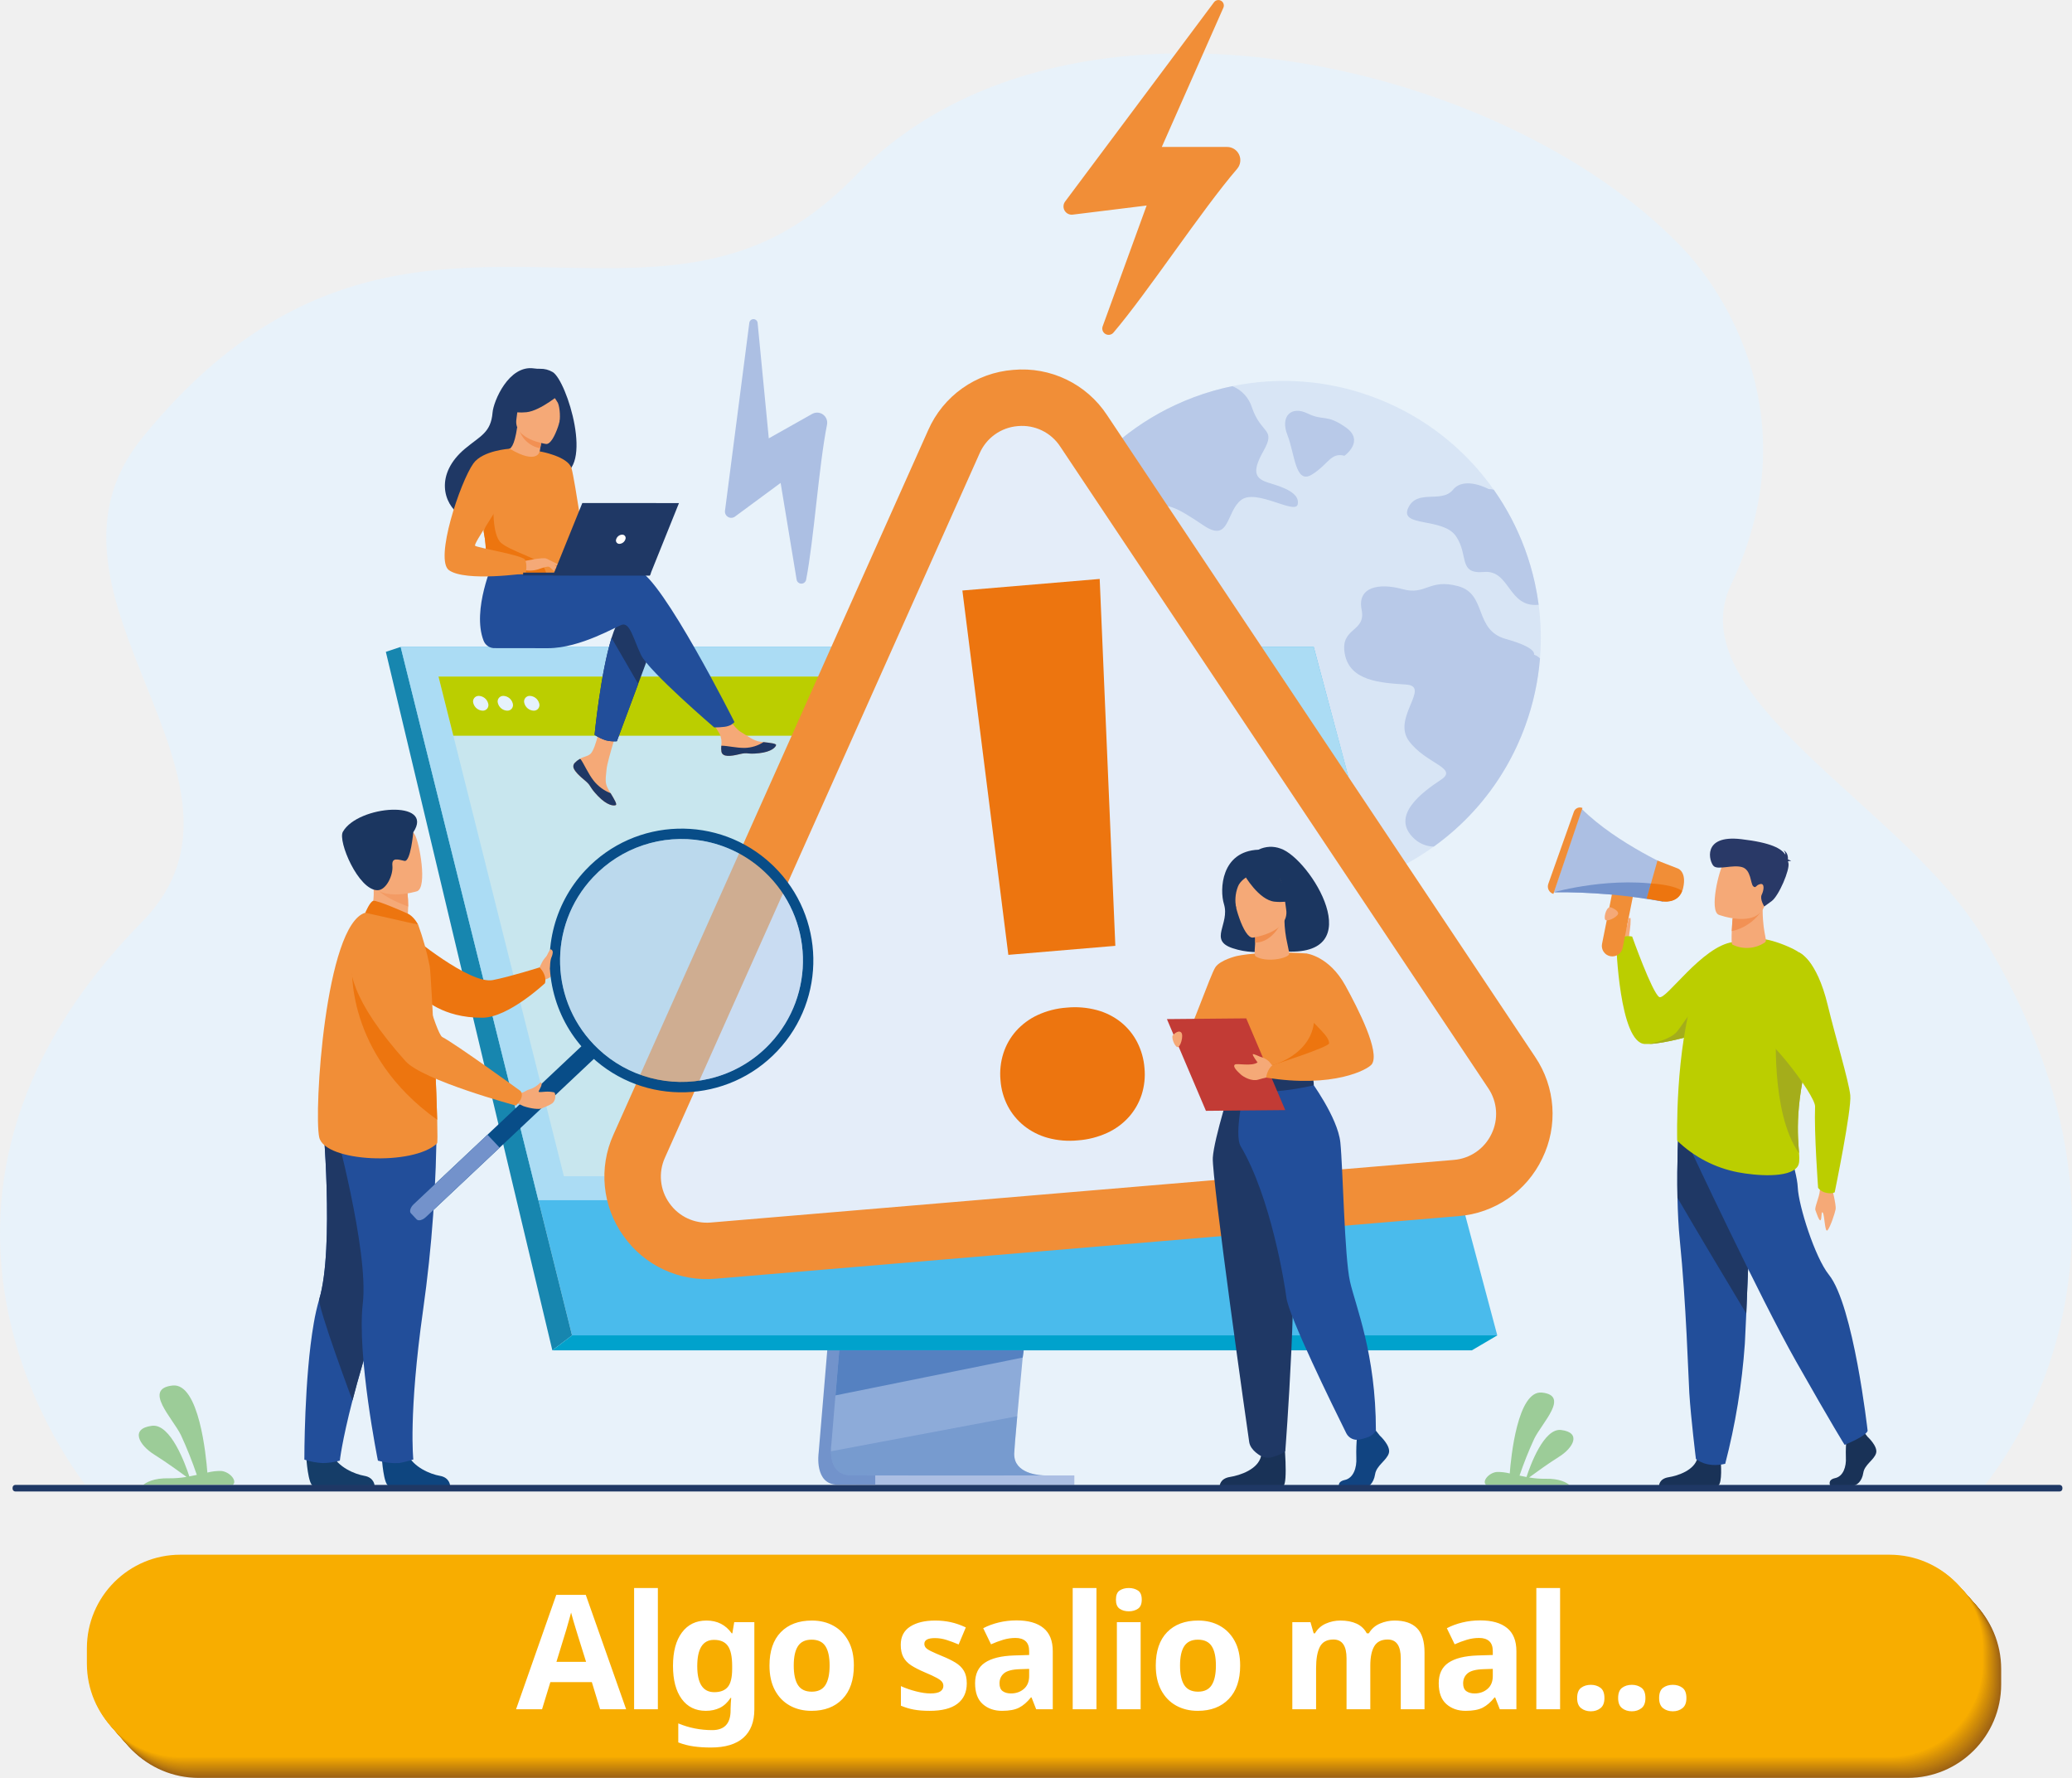
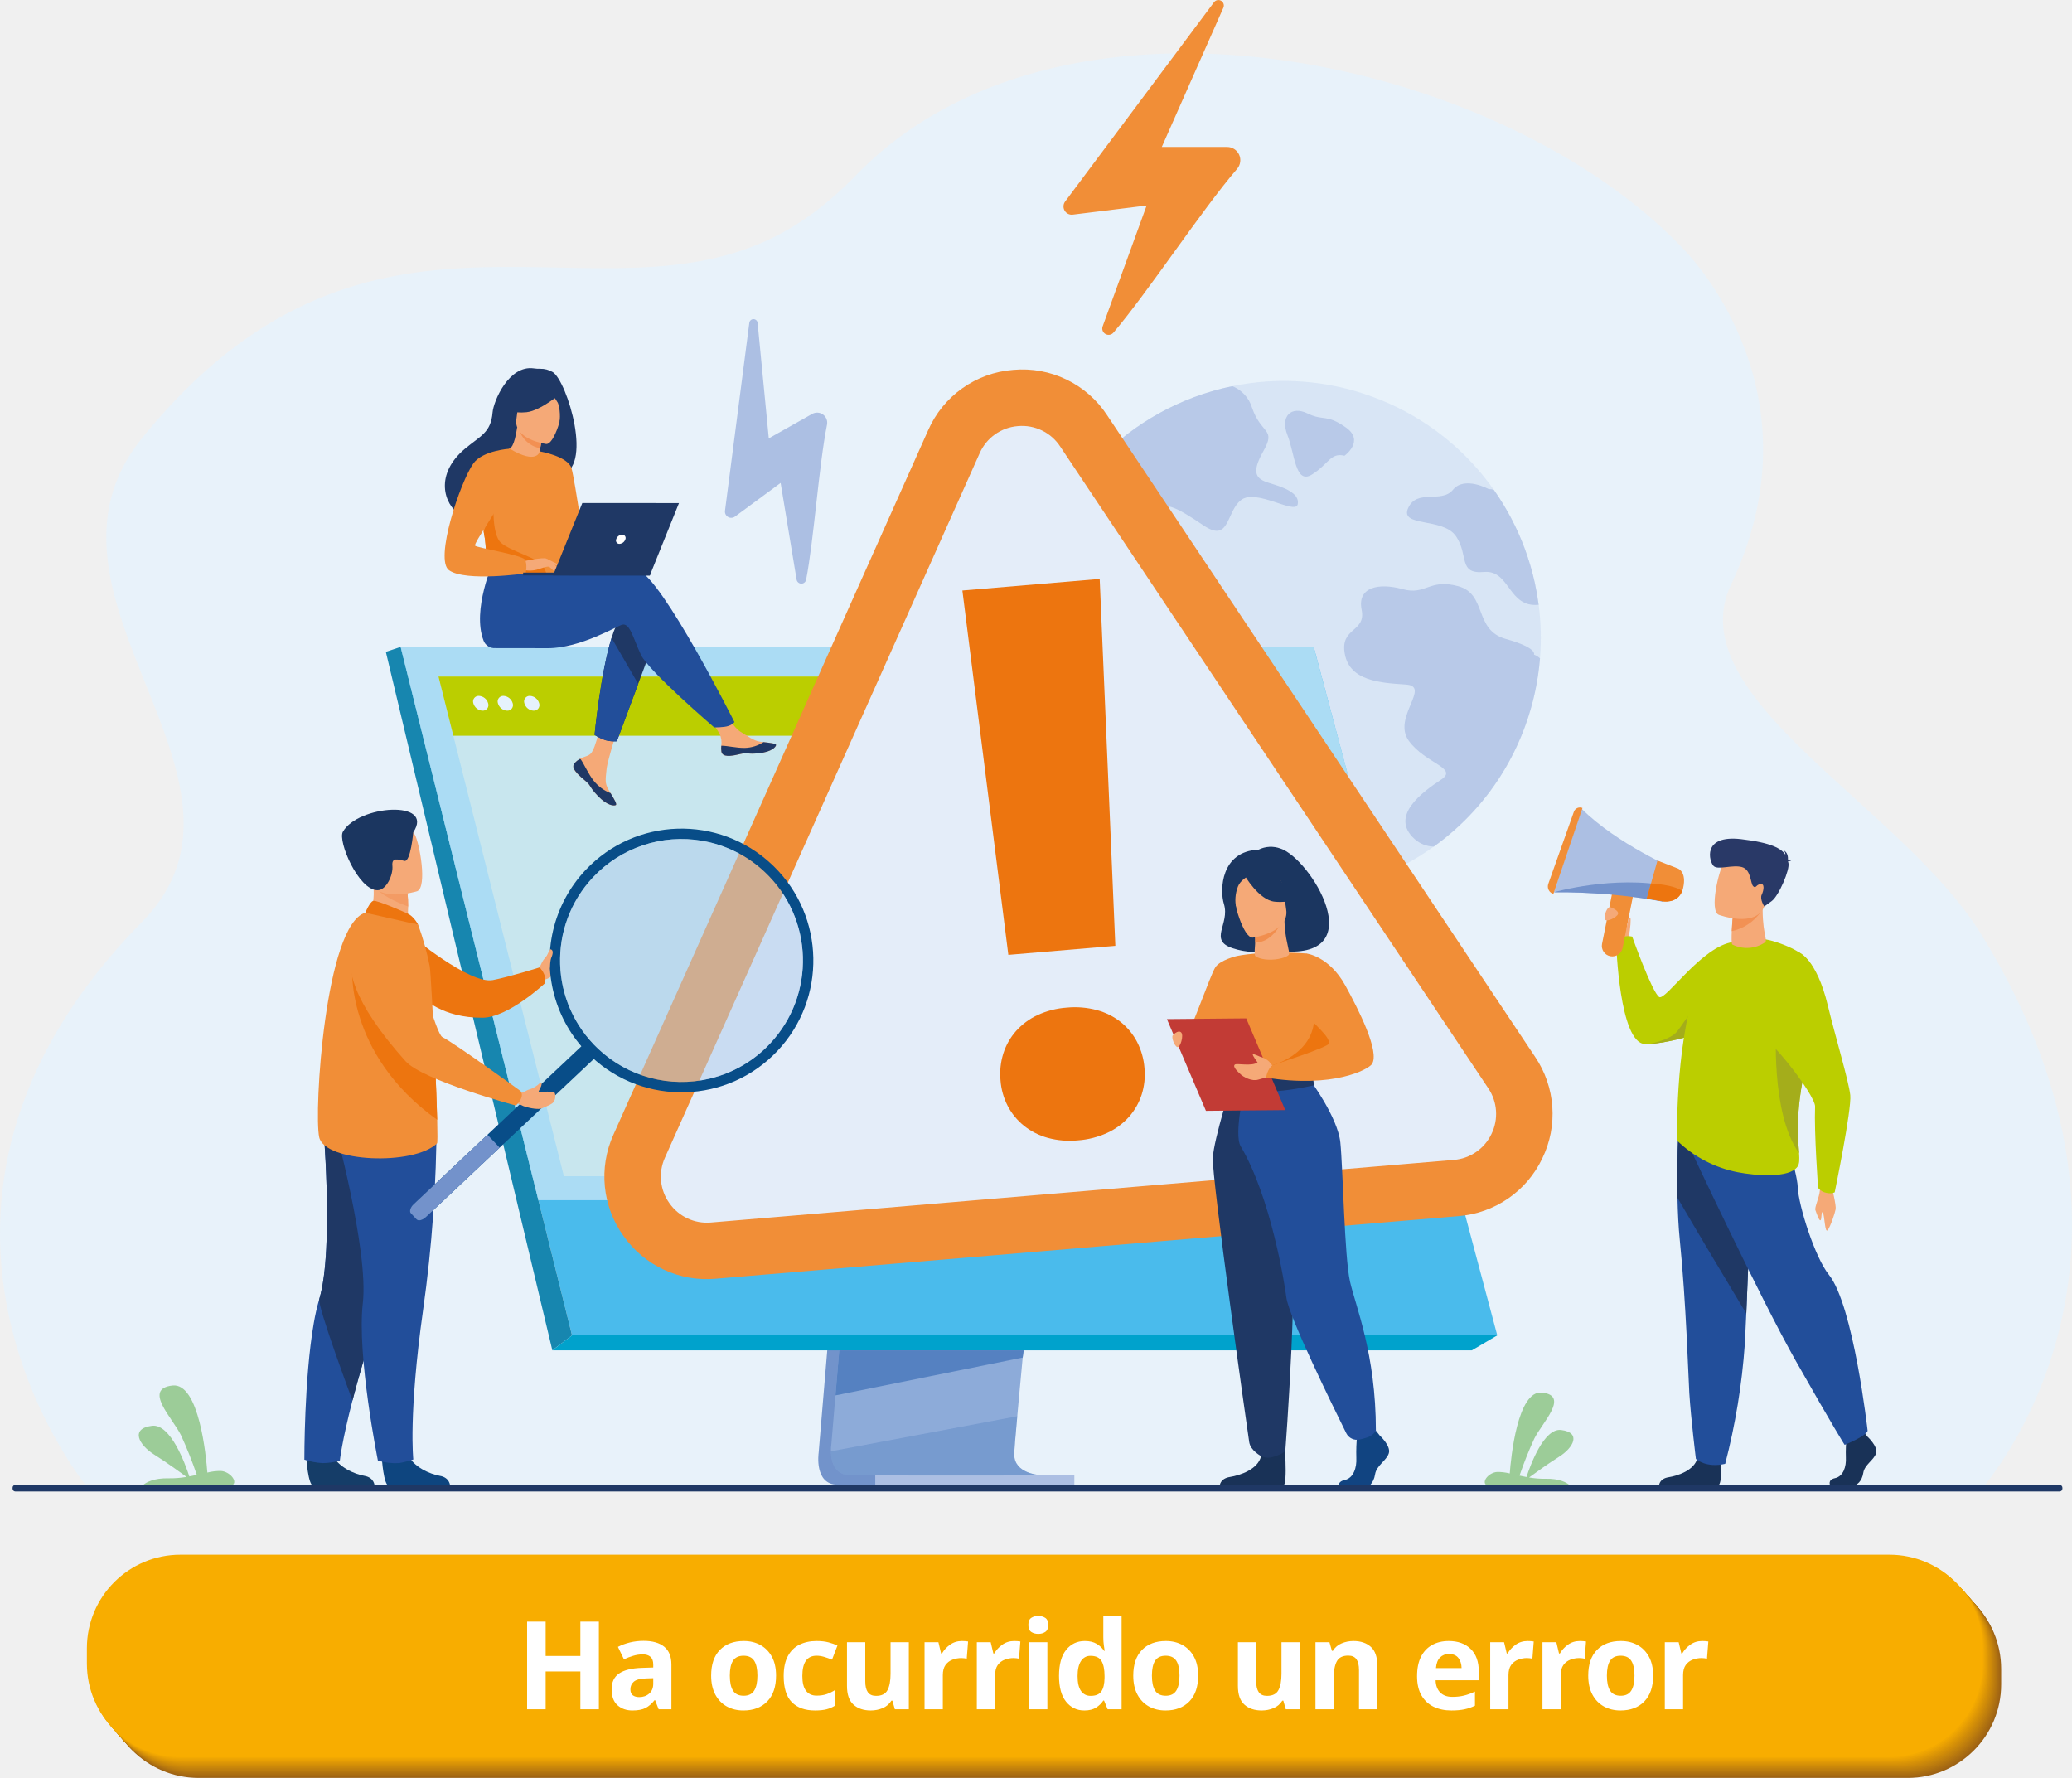
<svg xmlns="http://www.w3.org/2000/svg" width="844.858" height="724.853" viewBox="0 0 844.858 724.853">
  <g id="Grupo_813" data-name="Grupo 813" transform="translate(1400.729 -76.049)">
    <g id="Grupo_794" data-name="Grupo 794" transform="translate(0 -16)">
      <g id="Grupo_793" data-name="Grupo 793" transform="translate(-0.451 -0.263)">
        <rect id="Rectángulo_281" data-name="Rectángulo 281" width="773.098" height="82.534" rx="38.139" transform="translate(-1357.397 734.631)" fill="#9d6214" />
        <rect id="Rectángulo_282" data-name="Rectángulo 282" width="773.098" height="82.534" rx="38.139" transform="translate(-1357.789 734.185)" fill="#a26613" />
        <rect id="Rectángulo_283" data-name="Rectángulo 283" width="773.098" height="82.534" rx="38.139" transform="translate(-1358.182 733.739)" fill="#a76a12" />
        <rect id="Rectángulo_284" data-name="Rectángulo 284" width="773.098" height="82.534" rx="38.139" transform="translate(-1358.574 733.294)" fill="#ab6e11" />
        <rect id="Rectángulo_285" data-name="Rectángulo 285" width="773.098" height="82.534" rx="38.139" transform="translate(-1358.966 732.848)" fill="#b07210" />
        <rect id="Rectángulo_286" data-name="Rectángulo 286" width="773.098" height="82.534" rx="38.139" transform="translate(-1359.358 732.402)" fill="#b5760f" />
        <rect id="Rectángulo_287" data-name="Rectángulo 287" width="773.098" height="82.534" rx="38.139" transform="translate(-1359.75 731.957)" fill="#ba7a0e" />
        <rect id="Rectángulo_288" data-name="Rectángulo 288" width="773.098" height="82.534" rx="38.139" transform="translate(-1360.143 731.511)" fill="#bf7e0d" />
        <rect id="Rectángulo_289" data-name="Rectángulo 289" width="773.098" height="82.534" rx="38.139" transform="translate(-1360.535 731.065)" fill="#c3820c" />
        <rect id="Rectángulo_290" data-name="Rectángulo 290" width="773.098" height="82.534" rx="38.139" transform="translate(-1360.927 730.62)" fill="#c8860b" />
        <rect id="Rectángulo_291" data-name="Rectángulo 291" width="773.098" height="82.534" rx="38.139" transform="translate(-1361.319 730.174)" fill="#cd8909" />
        <rect id="Rectángulo_292" data-name="Rectángulo 292" width="773.098" height="82.534" rx="38.139" transform="translate(-1361.712 729.728)" fill="#d28d08" />
        <rect id="Rectángulo_293" data-name="Rectángulo 293" width="773.098" height="82.534" rx="38.139" transform="translate(-1362.104 729.282)" fill="#d69107" />
        <rect id="Rectángulo_294" data-name="Rectángulo 294" width="773.098" height="82.534" rx="38.139" transform="translate(-1362.496 728.837)" fill="#db9506" />
        <rect id="Rectángulo_295" data-name="Rectángulo 295" width="773.098" height="82.534" rx="38.139" transform="translate(-1362.888 728.391)" fill="#e09905" />
        <rect id="Rectángulo_296" data-name="Rectángulo 296" width="773.098" height="82.534" rx="38.139" transform="translate(-1363.28 727.945)" fill="#e59d04" />
        <rect id="Rectángulo_297" data-name="Rectángulo 297" width="773.098" height="82.534" rx="38.139" transform="translate(-1363.672 727.5)" fill="#eaa103" />
        <rect id="Rectángulo_298" data-name="Rectángulo 298" width="773.098" height="82.534" rx="38.139" transform="translate(-1364.065 727.054)" fill="#eea502" />
        <rect id="Rectángulo_299" data-name="Rectángulo 299" width="773.098" height="82.534" rx="38.139" transform="translate(-1364.457 726.608)" fill="#f3a901" />
        <rect id="Rectángulo_300" data-name="Rectángulo 300" width="773.098" height="82.534" rx="38.139" transform="translate(-1364.849 726.163)" fill="#f8ad00" />
      </g>
-       <text id="Algo_salio_mal..." data-name="Algo salio mal..." transform="translate(-1190.3 788.9)" fill="#fff" font-size="65.028" font-family="JosefinSans-SemiBold, Josefin Sans" font-weight="600" letter-spacing="-0.028em">
-         <tspan x="0" y="0">Algo salio mal...</tspan>
+       <text id="En_el_momento_no_pudimos_procesar_tu_solicitud." data-name="En el momento no pudimos procesar tu solicitud." transform="translate(-1190.3 788.9)" fill="#fff" font-size="50.028" font-family="JosefinSans-SemiBold, Josefin Sans" font-weight="600" letter-spacing="-0.028em">
+         <tspan x="0" y="0">Ha ocurrido un error</tspan>
      </text>
    </g>
    <g id="Grupo_812" data-name="Grupo 812">
      <path id="Trazado_689" data-name="Trazado 689" d="M-592.325,682.782c-53.293,0-773.793-1.555-773.793-1.641-.3-.7-91.465-112.437,23.333-229.262,56.882-57.885-52.235-132.878,0-197.267,89.477-110.3,178.01-48.179,251.765-79.2,13.031-5.476,26.108-14.289,39.2-27.814a145.748,145.748,0,0,1,24.089-20q1.988-1.324,4.017-2.585a160.257,160.257,0,0,1,16.072-8.723q5.571-2.626,11.351-4.859h0a185.645,185.645,0,0,1,18.813-6.125,212.981,212.981,0,0,1,28.057-5.5q6.259-.813,12.618-1.286c82.41-6.195,175.153,28.652,223.013,79.584,9.636,10.257,53.453,63.324,18.913,136.266-21.807,46.053,69.55,90.037,102.014,142.626C-510.325,590.7-591.576,681.039-592.325,682.782Z" fill="#e8f2fa" />
      <g id="Grupo_796" data-name="Grupo 796" opacity="0.8">
        <path id="Trazado_690" data-name="Trazado 690" d="M-778.793,371.918a105.584,105.584,0,0,1-8.038,17.156A104.2,104.2,0,0,1-816.1,421.2a104.635,104.635,0,0,1-96.935,13.386,104.771,104.771,0,0,1-68.75-91.329,102.922,102.922,0,0,1,.133-15.981,104.668,104.668,0,0,1,5.948-26.934,105.119,105.119,0,0,1,9.851-20.138c.043-.073.089-.14.133-.213a104.542,104.542,0,0,1,44.087-38.746A104.7,104.7,0,0,1-906,235.387c2.557-.733,5.152-1.369,7.764-1.9a104.2,104.2,0,0,1,56.781,4.188q3.756,1.366,7.338,2.985a103.331,103.331,0,0,1,9.762,5.022,104.107,104.107,0,0,1,32.7,30.035l.006,0a105.184,105.184,0,0,1,12.707,24.19,104.624,104.624,0,0,1,4.047,13.826q.963,4.4,1.555,8.878a104.018,104.018,0,0,1,.545,21.871A104.941,104.941,0,0,1-778.793,371.918Z" fill="#d4e2f4" />
        <g id="Grupo_795" data-name="Grupo 795">
          <path id="Trazado_691" data-name="Trazado 691" d="M-894.675,279.9c-6.19,4.794-4.549,17.623-15.264,10.391s-17.444-11.161-20.477-4.852,6.459,9.765,3.96,16.64-7.584,7.6-12.944,1.956-5.518-11.08-14.2-10.9-12.389-3.392-11.966-9.91a9.165,9.165,0,0,0-.285-3.023c.043-.073.089-.14.133-.213a104.542,104.542,0,0,1,44.087-38.746A104.7,104.7,0,0,1-906,235.387c2.557-.733,5.152-1.369,7.764-1.9a13.778,13.778,0,0,1,8,8.734c3.78,11.015,9.91,8.422,4.7,17.65s-3.065,11.491,2.619,13.184,12.235,4.075,11.34,8.571S-888.484,275.1-894.675,279.9Z" fill="#acbfe3" />
          <path id="Trazado_692" data-name="Trazado 692" d="M-778.793,371.918a105.584,105.584,0,0,1-8.038,17.156A104.2,104.2,0,0,1-816.1,421.2a11.96,11.96,0,0,1-7.8-3.073c-10.492-9.374,3.413-19.331,10.735-24.176s-6.274-6.45-13.128-15.892,9.2-22.234-1.118-22.925-22.858-1.359-24.958-12.409,8.75-8.773,6.851-18.081,7.075-11.05,16.674-8.4,10.781-4.421,22.679-1.208,6.3,17.857,19.423,21.516,11.48,6.4,11.48,6.4a6.316,6.316,0,0,1,2.463,1.529A104.941,104.941,0,0,1-778.793,371.918Z" fill="#acbfe3" />
          <path id="Trazado_693" data-name="Trazado 693" d="M-773.34,322.609c-12.5,1.306-11.651-14.294-22.262-13.369-10.7.932-6.12-6.673-11.415-14.531s-23.157-3.6-19.527-11.546,13.6-1.728,18.273-7.441,14.554-.27,14.554-.27a7.526,7.526,0,0,1,2.062.261s0-.005.006,0a105.184,105.184,0,0,1,12.707,24.19,104.624,104.624,0,0,1,4.047,13.826Q-773.932,318.126-773.34,322.609Z" fill="#acbfe3" />
          <path id="Trazado_694" data-name="Trazado 694" d="M-852.531,261.856s8.485-6.007.506-11.59-8.942-2.421-15.551-5.653-11.245,1.107-8.2,8.793,3.165,20.356,9.991,16.107S-858.223,260.436-852.531,261.856Z" fill="#acbfe3" />
        </g>
      </g>
      <path id="Trazado_695" data-name="Trazado 695" d="M-1342.322,681.44h36.537c1.958-1.661-1.355-5.432-4.817-5.686a21.319,21.319,0,0,0-5.576.66c-.5-6.678-3.374-36.7-14.2-35.492-12.167,1.351,0,13.22,3.439,20.248a167.052,167.052,0,0,1,6.464,16.193c-.988.214-2.01.424-3.055.616-1.613-4.952-7.613-21.608-15.244-20.637-8.959,1.136-5.358,7.814.992,11.778,4.659,2.915,10.38,7.058,13.1,9.06a38.788,38.788,0,0,1-7.145.572C-1338.083,678.6-1341.138,680.448-1342.322,681.44Z" fill="#9ccc98" />
      <path id="Trazado_696" data-name="Trazado 696" d="M-760.844,681.44h-33.937c-1.818-1.542,1.259-5.046,4.474-5.281a19.816,19.816,0,0,1,5.18.613c.467-6.2,3.134-34.087,13.185-32.967,11.3,1.254,0,12.28-3.2,18.808a155.124,155.124,0,0,0-6,15.04c.918.2,1.868.394,2.838.572,1.5-4.6,7.071-20.07,14.159-19.169,8.322,1.056,4.977,7.259-.921,10.94-4.328,2.708-9.641,6.557-12.166,8.416a35.956,35.956,0,0,0,6.636.531C-764.781,678.8-761.944,680.519-760.844,681.44Z" fill="#9ccc98" />
      <g id="Grupo_797" data-name="Grupo 797">
        <path id="Trazado_697" data-name="Trazado 697" d="M-736.607,458.983s.808-8.034-3.393-7.759-5.314,2.2-4.844,3.746,4.555,6.652,4.555,6.652Z" fill="#f5a977" />
        <path id="Trazado_698" data-name="Trazado 698" d="M-671.145,475.081s-4.651,5.464-14.653,11.771c-.947.6-1.937,1.2-2.983,1.808a110.8,110.8,0,0,1-13.7,6.741c-.579.239-1.26.5-2.024.775-5.993,2.165-17.02,5.234-23.855,5.508-.595.024-1.159.024-1.683,0-10.4-.419-11.67-40.79-11.67-40.79s1.159-4.04,6.5-3.022c0,0,8.115,22.8,11.024,24.658,2.583,1.652,17.432-20.856,30.212-22.431C-685.372,459.043-671.145,475.081-671.145,475.081Z" fill="#bbce00" />
        <path id="Trazado_699" data-name="Trazado 699" d="M-699.089,671.947s.768,8.887-1.111,9.811l-24.041-.049s0-2.775,3.862-3.391,10.645-2.877,11.793-7.913S-699.089,671.947-699.089,671.947Z" fill="#193257" />
        <path id="Trazado_700" data-name="Trazado 700" d="M-716.739,564.389c.119,5.811.4,11.8.944,17.192,2.6,25.562,3.51,56.446,3.883,62.4.647,10.336,2.689,26.85,2.689,26.85s4.05,3.844,11.944,2.009a268.788,268.788,0,0,0,8-48.827c.022-.411.045-.824.066-1.237.169-3.31.346-7.1.528-11.179,1.2-27.343,2.509-67.963,2.509-67.963l-30.168-7.084S-717.035,549.9-716.739,564.389Z" fill="#224e9a" />
        <path id="Trazado_701" data-name="Trazado 701" d="M-716.739,564.389c7.646,13.191,22.219,37.493,28.057,47.209,1.2-27.343,2.509-67.963,2.509-67.963l-30.168-7.084S-717.035,549.9-716.739,564.389Z" fill="#1f3865" />
        <path id="Trazado_702" data-name="Trazado 702" d="M-704.506,496.176c-5.993,2.165-17.02,5.234-23.855,5.508,1.045-.2,8.655-1.7,11.469-5.1,3.023-3.652,8.112-13.572,12.159-9.524C-702.826,488.965-703.386,492.731-704.506,496.176Z" fill="#a4ad1b" />
        <path id="Trazado_703" data-name="Trazado 703" d="M-653.814,560.092s1.873,7.343,1.566,8.974-2.135,7.158-3.275,8.53-1.187-5.96-1.944-7.112-.348,2.737-.955,3.056-1.621-2.946-2.072-4.1,1.62-5.185,1.811-8.072S-653.814,560.092-653.814,560.092Z" fill="#f5a977" />
        <path id="Trazado_704" data-name="Trazado 704" d="M-639.2,661.847s4.279,3.905,3.444,6.679-4.7,4.625-5.218,8.016-2.609,5.241-4.487,5.241h-8.956s-1.383-2.387,1.956-3.106,4.6-4.7,4.39-8.4a65.358,65.358,0,0,1,.313-8.633l7.1-1.644Z" fill="#193257" />
        <path id="Trazado_705" data-name="Trazado 705" d="M-711.587,544.254s28.241,60.424,43.269,86.937,19.725,33.911,19.725,33.911,8.61-3.391,9.392-5.7c0,0-5.747-51.184-15.811-63.661-5.687-7.051-12.367-28.208-12.68-35.607s-6.911-25.059-6.911-25.059Z" fill="#224e9a" />
        <path id="Trazado_706" data-name="Trazado 706" d="M-716.85,541.11a48.948,48.948,0,0,0,24.823,12.885c6.858,1.313,20.778,2.581,24.23-2.3.811-1.147.818-2.844.638-5.494-.465-6.887-2.2-20.2,5.625-46.962a45.755,45.755,0,0,0,1.5-7.153c1.707-13.689,1.522-24.024-10.355-29.545-17.8-8.272-25.1-1.466-25.1-1.466s-9.465,4.423-13.79,17.313C-717.925,504.17-716.85,541.11-716.85,541.11Z" fill="#bbce00" />
        <path id="Trazado_707" data-name="Trazado 707" d="M-681.07,460.267a13.207,13.207,0,0,1-13.293.871c-.387-.193-.338-2.852-.242-5.463.1-2.562.338-5.076.338-5.076l6.333-4.156,6.042-3.964C-682.616,456.111-679.716,459.3-681.07,460.267Z" fill="#f5a977" />
        <path id="Trazado_708" data-name="Trazado 708" d="M-682.955,448.107a19.454,19.454,0,0,1-11.65,7.568c.1-2.562.37-5.384.37-5.384l6.3-3.848Z" fill="#f29154" />
        <path id="Trazado_709" data-name="Trazado 709" d="M-699.938,449s15.32,5.717,18.729-3.722,7.682-15.058-1.955-19.108-12.849-1.127-14.766,1.746S-703.835,447.266-699.938,449Z" fill="#f5a977" />
        <path id="Trazado_710" data-name="Trazado 710" d="M-671.665,427.228c.176-.136.534-.2,1.28-.1a3.058,3.058,0,0,0-1.3-.661c.048-1.056-.139-2.979-1.817-3.769a2.253,2.253,0,0,1,.757,1.808c-1.629-2.5-5.709-4.9-18.031-6.337-16.24-1.9-12.993,9.382-11.164,11.011s7.7-.687,11.5.381,3.429,6.786,4.586,7.81.91-.431,2.839-.882,1.517,2.517.629,4.323,1.047,4.8,1.047,4.8l2.981-2.162c2.981-2.162,7.513-12.917,6.867-15.528C-671.551,427.7-671.607,427.463-671.665,427.228Z" fill="#293967" />
        <path id="Trazado_711" data-name="Trazado 711" d="M-667.159,546.2c-.465-6.887-2.2-20.2,5.625-46.962a45.755,45.755,0,0,0,1.5-7.153h0c-5.811-1.917-16.4,2.346-16.4,2.346S-678.921,529.8-667.159,546.2Z" fill="#a4ad1b" />
        <path id="Trazado_712" data-name="Trazado 712" d="M-667.181,464.33s7.151,2.6,11.712,21.533c3.013,12.509,8.561,30.9,9.187,36.674s-6.343,39.605-6.343,39.605-.983.717-3.391.235a5.6,5.6,0,0,1-3.377-2.02s-1.666-22.546-1.236-33.191c.179-4.423-20.474-32.392-31.621-36C-696.628,489.756-667.181,464.33-667.181,464.33Z" fill="#bbce00" />
        <path id="Trazado_713" data-name="Trazado 713" d="M-767.2,439.821a237.856,237.856,0,0,1,44.519,3.8l2.492-6.28,2.732-6.879S-741.4,420.158-755.8,405.8Z" fill="#acbfe3" />
        <path id="Trazado_714" data-name="Trazado 714" d="M-755.47,405.469-767.336,440.5h0a3.157,3.157,0,0,1-2.079-4.083l10.444-29.432a2.6,2.6,0,0,1,3.5-1.514Z" fill="#f18e37" />
        <path id="Trazado_715" data-name="Trazado 715" d="M-744.142,465.893h0a4.291,4.291,0,0,0,5.034-3.357l4.085-20.443a4.289,4.289,0,0,0-3.356-5.033h0a4.291,4.291,0,0,0-5.034,3.357L-747.5,460.86A4.289,4.289,0,0,0-744.142,465.893Z" fill="#f18e37" />
        <path id="Trazado_716" data-name="Trazado 716" d="M-767.2,439.821a237.856,237.856,0,0,1,44.519,3.8l2.492-6.28C-742.6,432.769-767.2,439.821-767.2,439.821Z" fill="#7392cb" />
        <path id="Trazado_717" data-name="Trazado 717" d="M-729.278,442.362l6.458,1.136c-.1,0,6,1.186,8-4.218a4.372,4.372,0,0,0,.383-1.166c1.553-6.737-2.145-7.978-2.145-7.978L-724.9,426.9l-2.641,9.345v.033Z" fill="#f18e37" />
        <path id="Trazado_718" data-name="Trazado 718" d="M-729.278,442.362l6.458,1.136c-.1,0,6,1.186,8-4.218-3.654-2.658-12.714-3.037-12.714-3.037v.033Z" fill="#ed750f" />
        <path id="Trazado_719" data-name="Trazado 719" d="M-743.591,446.1s3.16,1.259,2.581,2.65-4.6,3.3-5.231,2.207S-745.578,444.923-743.591,446.1Z" fill="#f5a977" />
        <path id="Trazado_720" data-name="Trazado 720" d="M-736.546,457.717a44.432,44.432,0,0,0,.633-4.717c.037-1.485.212-2.7-.138-2.74s-.6.232-.746.709-.69,3.439-.69,3.439l.277,2.858Z" fill="#f5a977" />
      </g>
      <g id="Grupo_799" data-name="Grupo 799">
        <path id="Trazado_721" data-name="Trazado 721" d="M-1049.034,455.607l-17.9,212.828s-1.876,12.9,7.721,12.924c15.778.037,78.533,0,78.533,0s-11.875-2.686-11.731-8.728c.17-7.123,20.921-219.038,20.921-219.038Z" fill="#7293cb" />
        <path id="Trazado_722" data-name="Trazado 722" d="M-974.771,677.583c-3.1.009-63.858.112-79.224-.086-6.7-.083-7.87-5.954-7.926-9.753a18.958,18.958,0,0,1,.2-3.168l.465-5.532,1.186-14.1,1.048-12.456,1.347-16.006,1.134-13.51,12.718-151.229,77.545-2.013s-8.739,88.686-14.922,153.242c-.69,7.192-1.346,14.089-1.953,20.527q-.3,3.082-.57,6.021c-.574,6.108-1.1,11.717-1.554,16.669-.24,2.611-.462,5.036-.662,7.258-.789,8.705-1.251,14.265-1.258,15.322a9.007,9.007,0,0,0,.151,1.723C-985.769,677.276-975.936,677.583-974.771,677.583Z" fill="#8dabd9" />
        <path id="Trazado_723" data-name="Trazado 723" d="M-1237.355,339.795l43.6,175.131,5.97,23.985,20.307,81.571h377.264l-74.847-280.686Z" fill="#4abbec" />
        <path id="Trazado_724" data-name="Trazado 724" d="M-1237.356,339.794l-6.042,2.014,67.886,284.765,8.034-6.092Z" fill="#1786af" />
        <path id="Trazado_725" data-name="Trazado 725" d="M-1175.512,626.574h374.942l10.354-6.092h-377.262Z" fill="#00a2cc" />
        <rect id="Rectángulo_301" data-name="Rectángulo 301" width="81.18" height="3.858" transform="translate(-962.664 681.44) rotate(180)" fill="#acbfe3" />
        <path id="Trazado_726" data-name="Trazado 726" d="M-983.3,626.572l-.419,2.949-76.346,15.424,1.048-12.456.5-5.917Z" fill="#5581c1" />
        <path id="Trazado_727" data-name="Trazado 727" d="M-974.771,677.583c-3.1.009-63.858.112-79.224-.086-6.7-.083-7.87-5.954-7.926-9.753l75.986-14.3c-.789,8.705-1.251,14.265-1.258,15.322a9.007,9.007,0,0,0,.151,1.723C-985.769,677.276-975.936,677.583-974.771,677.583Z" fill="#5581c1" opacity="0.4" />
        <path id="Trazado_728" data-name="Trazado 728" d="M-1237.356,339.794h372.293l60.405,225.583H-1181.2Z" fill="#abdcf4" />
        <path id="Trazado_729" data-name="Trazado 729" d="M-822.217,555.6H-1170.8l-12.456-49.622-4.819-19.2-1.965-7.83-12.8-50.995-.664-2.655-6.767-26.955-3.027-12.06L-1215.881,376l-6.055-24.118H-878.38l6.65,24.118,2.834,10.288,3.325,12.06,21.9,79.457v0l1.857,6.731.863,3.125,15.124,54.856Z" fill="#c8e6ee" />
        <path id="Trazado_730" data-name="Trazado 730" d="M-871.73,376h-344.15l-6.054-24.12h343.555Z" fill="#bbce00" />
        <g id="Grupo_798" data-name="Grupo 798">
          <path id="Trazado_731" data-name="Trazado 731" d="M-1207.721,362.778a2.277,2.277,0,0,1,2.263-3.015,4.119,4.119,0,0,1,3.767,3.015,2.278,2.278,0,0,1-2.264,3.015A4.118,4.118,0,0,1-1207.721,362.778Z" fill="#e6f2fc" />
          <path id="Trazado_732" data-name="Trazado 732" d="M-1197.7,362.778a2.278,2.278,0,0,1,2.263-3.015,4.119,4.119,0,0,1,3.767,3.015,2.278,2.278,0,0,1-2.263,3.015A4.119,4.119,0,0,1-1197.7,362.778Z" fill="#e6f2fc" />
          <path id="Trazado_733" data-name="Trazado 733" d="M-1186.916,362.778a2.278,2.278,0,0,1,2.264-3.015,4.119,4.119,0,0,1,3.767,3.015,2.278,2.278,0,0,1-2.264,3.015A4.12,4.12,0,0,1-1186.916,362.778Z" fill="#e6f2fc" />
        </g>
      </g>
      <path id="Trazado_734" data-name="Trazado 734" d="M-946.72,211.657c14.089-16.542,35.815-49.77,50.441-66.787a5.4,5.4,0,0,0-4.11-8.908h-26.617L-901.9,79.193a2.225,2.225,0,0,0-3.817-2.232l-60.705,81.248a3.36,3.36,0,0,0,3.1,5.345l30.133-3.711-17.927,49.246A2.585,2.585,0,0,0-946.72,211.657Z" fill="#f18e37" />
      <path id="Trazado_735" data-name="Trazado 735" d="M-1072.034,312.412c3.17-16.257,5.171-46.453,8.52-63.226a4.113,4.113,0,0,0-6.062-4.379l-17.678,9.956-4.56-47.1a1.7,1.7,0,0,0-3.37-.055l-9.928,76.67a2.561,2.561,0,0,0,4.06,2.39l18.625-13.736,6.514,39.414A1.971,1.971,0,0,0-1072.034,312.412Z" fill="#acbfe3" />
      <g id="Grupo_803" data-name="Grupo 803">
        <path id="Trazado_736" data-name="Trazado 736" d="M-806.99,560.4l-302.888,25.519a30.318,30.318,0,0,1-30.226-42.58l128.323-287.187c9.735-21.787,39.659-24.309,52.9-4.457l174.565,261.668A30.319,30.319,0,0,1-806.99,560.4Z" fill="#e4edf9" />
        <g id="Grupo_800" data-name="Grupo 800">
          <path id="Trazado_737" data-name="Trazado 737" d="M-806.025,571.86l-302.887,25.519a41.442,41.442,0,0,1-37.61-17.464,41.441,41.441,0,0,1-4.079-41.264l128.322-287.187a41.287,41.287,0,0,1,34.668-24.609,41.283,41.283,0,0,1,38.3,18.462L-774.75,506.985a41.442,41.442,0,0,1,2.883,41.365A41.444,41.444,0,0,1-806.025,571.86ZM-985.68,249.768a18.584,18.584,0,0,0-15.6,11.077l-128.323,287.187a18.653,18.653,0,0,0,1.836,18.573,18.653,18.653,0,0,0,16.928,7.86l302.888-25.519a18.653,18.653,0,0,0,15.374-10.581,18.654,18.654,0,0,0-1.3-18.619L-968.443,258.078A18.584,18.584,0,0,0-985.68,249.768Z" fill="#f18e37" />
        </g>
        <g id="Grupo_802" data-name="Grupo 802">
          <g id="Grupo_801" data-name="Grupo 801">
            <path id="Trazado_738" data-name="Trazado 738" d="M-992.777,516.466a27.718,27.718,0,0,1,1.178-11,25.386,25.386,0,0,1,5.184-9.1,27.2,27.2,0,0,1,8.7-6.451,33.935,33.935,0,0,1,11.917-3.06,34.723,34.723,0,0,1,12.351,1.015,27.054,27.054,0,0,1,9.75,4.9,25.406,25.406,0,0,1,6.633,8.108,27.758,27.758,0,0,1,3,10.647,27.115,27.115,0,0,1-1.187,10.911,25.581,25.581,0,0,1-5.19,9.015,26.97,26.97,0,0,1-8.793,6.459,34.709,34.709,0,0,1-12.007,3.067,33.946,33.946,0,0,1-12.261-1.022,27.144,27.144,0,0,1-9.659-4.9,25.546,25.546,0,0,1-6.625-8.019A27.03,27.03,0,0,1-992.777,516.466Zm46.827-54.8-43.628,3.676L-1008.319,316.8l55.991-4.717Z" fill="#ed750f" />
          </g>
        </g>
      </g>
      <g id="Grupo_807" data-name="Grupo 807">
        <path id="Trazado_739" data-name="Trazado 739" d="M-1180.859,470.781s.95-2.136,1.565-3.148,3.242-3.974,3.69-3.3,2.236,5.186,1.286,6.451.061,3.464-4.666,4.8Z" fill="#f5a977" />
        <path id="Trazado_740" data-name="Trazado 740" d="M-1233.391,457.294s24.2,20.2,33.634,18.329c7.378-1.462,19.042-5.162,19.042-5.162s3.079,2.928,2.208,6.438c0,0-14.861,13.983-25.448,14.073-16.549.142-24.354-8.2-24.354-8.2Z" fill="#ed750f" />
        <path id="Trazado_741" data-name="Trazado 741" d="M-1275.829,670.352s.7,11.332,2.9,11.494c.291.022,11.119.022,11.119.022l13.822-.08s-.09-3.331-4.131-4.035-10.8-3.543-13.25-8.884C-1267.949,663.252-1275.829,670.352-1275.829,670.352Z" fill="#153d68" />
        <path id="Trazado_742" data-name="Trazado 742" d="M-1276.626,671.139a28.832,28.832,0,0,0,7.482,1.405,27.5,27.5,0,0,0,6.986-1s.791-7.65,5.144-24.507c2.282-8.835,5.542-20.194,10.179-34.31,12.821-39.012,16.72-61.834,17.075-63.995.019-.114.027-.17.027-.17l-.042-.019-39.417-17.307s4.872,53.767-1.343,74.405a86.74,86.74,0,0,0-2.256,9.887C-1276.717,637.949-1276.626,671.139-1276.626,671.139Z" fill="#224e9a" />
        <path id="Trazado_743" data-name="Trazado 743" d="M-1257.014,647.041c2.282-8.835,5.542-20.194,10.179-34.31,12.821-39.012,16.72-61.834,17.075-63.995,0-.064-.007-.125-.015-.189l-39.417-17.307s4.872,53.767-1.343,74.405C-1271.406,608.529-1257.014,647.041-1257.014,647.041Z" fill="#1f3865" />
        <path id="Trazado_744" data-name="Trazado 744" d="M-1245.043,670.352s.7,11.332,2.9,11.494c.292.022,11.12.022,11.12.022l13.822-.08s-.091-3.331-4.131-4.035-10.8-3.543-13.251-8.884C-1237.162,663.252-1245.043,670.352-1245.043,670.352Z" fill="#0e457f" />
        <path id="Trazado_745" data-name="Trazado 745" d="M-1222.695,532.507a561.171,561.171,0,0,1-5.516,77.621c-6.028,42.779-3.985,60.938-3.985,60.938a41.058,41.058,0,0,1-5.813,1.478,26.379,26.379,0,0,1-8.625-1s-8.628-42.8-6.154-64.207-11.816-73.474-11.816-73.474Z" fill="#224e9a" />
        <path id="Trazado_746" data-name="Trazado 746" d="M-1250.645,450.973l7.7,5.045,7.008-1.982c1.281-1.827,1.62-5.35,1.639-8.4a52.226,52.226,0,0,0-.275-5.6l-10.381-4.582-3.873-1.706c.011.06.3,3.18.343,3.636A26.5,26.5,0,0,1-1250.645,450.973Z" fill="#f5a977" />
        <path id="Trazado_747" data-name="Trazado 747" d="M-1222.518,542.193c-9.577,9.247-45.822,7.692-48.055-2.5s2.436-86.725,18.8-91.533c3.395-1,21.544,4.868,21.544,4.868a115.153,115.153,0,0,1,4.715,16.935c.362,1.846,1.421,21.4,2.212,39.7.37,8.558.682,16.842.842,22.907C-1222.319,538.259-1222.312,541.991-1222.518,542.193Z" fill="#f18e37" />
        <path id="Trazado_748" data-name="Trazado 748" d="M-1247.713,437.529c2.106,3.561,9.495,6.677,13.41,8.105a52.226,52.226,0,0,0-.275-5.6l-10.381-4.582C-1247.253,435.426-1248.651,435.939-1247.713,437.529Z" fill="#f39b64" />
        <path id="Trazado_749" data-name="Trazado 749" d="M-1230.662,439.406s-16.726,5.218-19.815-5.248-7.328-16.842,3.22-20.616,13.812-.395,15.693,2.848S-1226.391,437.779-1230.662,439.406Z" fill="#f5a977" />
        <path id="Trazado_750" data-name="Trazado 750" d="M-1232.221,415.381s-1.067,12.179-3.586,11.651-5.291-1.66-4.922,2.012-2.449,9.964-6.081,9.949c-7.79-.032-16.253-20.02-14.12-23.81C-1254.778,404.247-1223.329,402.04-1232.221,415.381Z" fill="#1b3660" />
        <path id="Trazado_751" data-name="Trazado 751" d="M-1234.682,448.428c-.216-.09-12.451-5.579-13.882-5.107s-3.215,4.843-3.215,4.843l21.545,4.871S-1231.93,449.587-1234.682,448.428Z" fill="#ed750f" />
        <g id="Grupo_805" data-name="Grupo 805">
          <path id="Trazado_752" data-name="Trazado 752" d="M-1158.507,507.7l-68.588,64.576c-1.345,1.266-3.04,1.669-3.768.9l-2.315-2.459c-.728-.773-.223-2.441,1.121-3.707l68.589-64.577c1.344-1.266,3.04-1.669,3.767-.9l2.315,2.459C-1156.658,504.769-1157.163,506.437-1158.507,507.7Z" fill="#084d88" />
          <path id="Trazado_753" data-name="Trazado 753" d="M-1197,543.942l-30.1,28.337c-1.345,1.266-3.04,1.669-3.768.9l-2.315-2.459c-.728-.773-.223-2.441,1.121-3.707l30.1-28.338Z" fill="#7392cb" />
          <path id="Trazado_754" data-name="Trazado 754" d="M-1174.272,483.321a53.484,53.484,0,0,0,14.59,23.467,53.764,53.764,0,0,0,75.992-2.318,53.75,53.75,0,0,0-1.477-75.174c-.275-.275-.558-.546-.844-.814A53.753,53.753,0,0,0-1162,430.8,53.735,53.735,0,0,0-1174.272,483.321Zm15.366-49.617a49.461,49.461,0,0,1,44.549-14.857,49.284,49.284,0,0,1,25.441,12.725,49.512,49.512,0,0,1,2.132,69.989,49.3,49.3,0,0,1-24.612,14.251,49.46,49.46,0,0,1-45.377-12.114A49.513,49.513,0,0,1-1158.906,433.7Z" fill="#084d88" />
          <g id="Grupo_804" data-name="Grupo 804" opacity="0.5">
            <path id="Trazado_755" data-name="Trazado 755" d="M-1086.783,501.561a49.315,49.315,0,0,1-24.614,14.253,49.476,49.476,0,0,1-45.378-12.116,49.515,49.515,0,0,1-2.132-69.993,49.459,49.459,0,0,1,44.549-14.856,49.275,49.275,0,0,1,25.441,12.722A49.512,49.512,0,0,1-1086.783,501.561Z" fill="#aeccec" />
          </g>
        </g>
        <path id="Trazado_756" data-name="Trazado 756" d="M-1222.465,532.577c-37.793-26.93-34.65-62.866-34.65-62.866,13.813,7.791,27.52,25.017,33.808,39.959C-1222.937,518.228-1222.625,526.512-1222.465,532.577Z" fill="#ed750f" />
        <g id="Grupo_806" data-name="Grupo 806">
          <path id="Trazado_757" data-name="Trazado 757" d="M-1185.165,520.313a10.323,10.323,0,0,0,4.827-2.981s1.137.077-.186,2.5c-.111.2-.357.723-.542,1.092a.234.234,0,0,0,.2.338c1.538.117,3.083-.491,6.046.126.409.086.528,1.065.512,1.482a3.776,3.776,0,0,1-.8,2.581c-.477.63-1.809,1.308-4.775,2.5-1.13.455-4.361.112-7.39-.928l-2.419-1.12.75-4.5.608.127C-1187.367,521.739-1186.171,520.56-1185.165,520.313Z" fill="#f5a977" />
          <path id="Trazado_758" data-name="Trazado 758" d="M-1245.386,453.035s-33.958,6.466,9.99,55.64c7.029,7.865,45,18.105,45,18.105s3.851-3.276,1.91-5.93c0,0-26.147-18.987-31.9-22.006-2.588-1.358-10.044-30.3-14.263-37.276A19.021,19.021,0,0,0-1245.386,453.035Z" fill="#f18e37" />
        </g>
        <path id="Trazado_759" data-name="Trazado 759" d="M-1179.938,471.377a17.337,17.337,0,0,0,1.327-3.242,17.881,17.881,0,0,1,2.192-4.96c.231-.231.991.067,1.081,1.057a5.763,5.763,0,0,1-.546,2.148c-.607,1.519-.507,3.58-.718,4.267C-1177.128,472.358-1179.938,471.377-1179.938,471.377Z" fill="#f5a977" />
      </g>
      <g id="Grupo_809" data-name="Grupo 809">
        <g id="Grupo_808" data-name="Grupo 808">
          <path id="Trazado_760" data-name="Trazado 760" d="M-1166.424,387.125a2.045,2.045,0,0,0-.366,2.19l.005.011c.528,1.46,2.274,3.092,4.3,4.721.259.209.489.4.69.576.053.046.1.092.155.139s.08.073.119.107c1.891,1.744,1.179,2.143,4.575,5.682,3.872,4.032,6.539,4.105,7.3,3.738.642-.312-.661-2.451-2.106-4.854-.069-.115-.138-.233-.21-.35-.192-.32-.383-.644-.574-.965-1.693-2.892-1.257-4.249-.854-8.552.327-3.5,5.447-19.535,5.447-19.535l-7.423-1.281s-2.24,12.771-4.7,14.737c-1.318,1.048-2.792,1.061-4.058,1.838-.09.054-.178.109-.264.166A9.765,9.765,0,0,0-1166.424,387.125Z" fill="#f5a977" />
          <path id="Trazado_761" data-name="Trazado 761" d="M-1166.424,387.125a2.045,2.045,0,0,0-.366,2.19l.005.011c.647,1.459,2.348,3.082,4.308,4.706.256.213.482.408.683.591.053.046.1.092.155.139s.08.073.119.107c1.891,1.744,1.179,2.143,4.575,5.682,3.872,4.032,6.539,4.105,7.3,3.738.642-.312-.661-2.451-2.106-4.854a16.5,16.5,0,0,1-6.9-5.09c-2.247-2.869-3.772-6.526-5.3-8.77l-.437-.082A9.765,9.765,0,0,0-1166.424,387.125Z" fill="#1f3865" />
          <path id="Trazado_762" data-name="Trazado 762" d="M-1106.564,382.509c.458,2.292,3.724,1.91,7.374,1.02s2.782.169,7.976-.4,6.767-2.509,6.926-3.281c.142-.685-2.424-.928-5.176-1.246-.347-.039-.694-.082-1.042-.125-3.108-.391-5.383-2.4-8.205-4.045-2.674-1.561-6.662-7.919-6.662-7.919l-7.123.562s3.736,5.679,5.181,8.147a8.6,8.6,0,0,1,.7,4.854A9.175,9.175,0,0,0-1106.564,382.509Z" fill="#f5a977" />
          <path id="Trazado_763" data-name="Trazado 763" d="M-1099.19,383.529c3.65-.89,2.782.169,7.976-.4s6.767-2.509,6.926-3.281c.142-.685-2.424-.928-5.176-1.246l-.026.053a14.645,14.645,0,0,1-7.439,2.309c-3.523.085-7.255-.926-9.689-.888a9.175,9.175,0,0,0,.054,2.437C-1106.106,384.8-1102.84,384.419-1099.19,383.529Z" fill="#1f3865" />
          <path id="Trazado_764" data-name="Trazado 764" d="M-1133.844,336.956l-6.665,17.914-8.7,23.391a14.09,14.09,0,0,1-4.618-.423,20.02,20.02,0,0,1-4.466-2.176s2.423-25.118,6.93-39.535c1.155-3.7,2.45-6.694,3.878-8.379C-1140.5,319.5-1133.844,336.956-1133.844,336.956Z" fill="#1f3865" />
          <path id="Trazado_765" data-name="Trazado 765" d="M-1140.6,308.5c-3.79-1.224-13.679-.024-24.406,1.914a7.275,7.275,0,0,1-7.511-3.395h0l-26.995-2.118s-8.914,19.751-4.042,32.34a4.736,4.736,0,0,0,4.717,3.045h0s16.312.029,21.529.03c13.425.005,28.415-9.218,30.354-9.605,3.173-.634,4.441,5.713,7.612,12.378s29.819,29.522,29.819,29.522,4.1.042,5.789-.592a5.711,5.711,0,0,0,2.487-1.568S-1130.768,311.676-1140.6,308.5Z" fill="#224e9a" />
          <path id="Trazado_766" data-name="Trazado 766" d="M-1175.362,227.746a9.572,9.572,0,0,0-5.156-1.343,14.414,14.414,0,0,1-2.49-.152c-10.3-1.515-16.512,13.448-16.877,17.97-.67,8.3-5.062,9.566-11.245,14.763-12.4,10.42-8.768,22.535-1.992,27.039,4.065,2.7,11.234,0,11.234,0,.1.071,19.606-10.895,29.221-16.184C-1158.256,267.8-1169.574,231.2-1175.362,227.746Z" fill="#1f3865" />
          <path id="Trazado_767" data-name="Trazado 767" d="M-1180.723,265.334c.042.027-4.73,1.655-7.92.24-3-1.327-5.274-6.267-5.23-6.269,1.366-.063,2.866-1.256,4.023-9.089l.581.208,9.776,3.522s-.71,3.137-1.169,6.123C-1181.049,262.577-1181.257,264.979-1180.723,265.334Z" fill="#f5a977" />
          <path id="Trazado_768" data-name="Trazado 768" d="M-1179.493,253.946s-.391,1.692-.961,4.854a11.04,11.04,0,0,1-8.815-8.376Z" fill="#f29053" />
          <path id="Trazado_769" data-name="Trazado 769" d="M-1178.038,257.06s-13.376-1.8-12.127-10.113.364-14.143,8.957-13.345,9.772,4.219,10.029,7.1S-1174.527,257.314-1178.038,257.06Z" fill="#f5a977" />
          <path id="Trazado_770" data-name="Trazado 770" d="M-1171.664,236.14s-8.566,7.376-14.39,7.969-8.029-1.278-8.029-1.278a22.753,22.753,0,0,0,5.5-7.448,4.1,4.1,0,0,1,3.377-2.413C-1181.046,232.612-1173.162,232.451-1171.664,236.14Z" fill="#1f3865" />
          <path id="Trazado_771" data-name="Trazado 771" d="M-1177.017,235.477a21.085,21.085,0,0,1,3.765,4.825c.87,1.983,1.13,6.725.436,8.608,0,0,4.466-8.677,1.94-12.9C-1173.554,231.543-1177.017,235.477-1177.017,235.477Z" fill="#1f3865" />
          <path id="Trazado_772" data-name="Trazado 772" d="M-1169.466,285.042c-.414,27.077-.118,21.419-3.081,23.987-.714.619-2.721.987-5.361,1.16-8.3.548-22.9-.824-23.452-2.359-1.914-5.31-.561-6.959-2.156-15.088-.166-.864-.372-1.8-.614-2.819-1.33-5.583-2.626-7.483,2.1-16.45,4.288-8.123,8.743-14.715,9.144-14.477,11.306,6.717,12.22,1.075,12.22,1.075S-1169.263,271.835-1169.466,285.042Z" fill="#f18e37" />
          <path id="Trazado_773" data-name="Trazado 773" d="M-1140.509,354.87l-8.7,23.391a14.09,14.09,0,0,1-4.618-.423,20.02,20.02,0,0,1-4.466-2.176s2.423-25.118,6.93-39.535Z" fill="#224e9a" />
          <path id="Trazado_774" data-name="Trazado 774" d="M-1180.662,260.069s11.635,1.977,13,6.987,5.852,35.42,5.852,35.42-3.283,3.2-6.014.47-8.59-28.454-8.59-28.454Z" fill="#f18e37" />
          <path id="Trazado_775" data-name="Trazado 775" d="M-1177.908,310.189c-8.3.548-22.9-.824-23.452-2.359-1.914-5.31-.561-6.959-2.156-15.088l4.008-11.275s-.666,12.557,3.036,15.861,15.16,6.381,16.959,9.142A10.1,10.1,0,0,1-1177.908,310.189Z" fill="#ed750f" />
          <path id="Trazado_776" data-name="Trazado 776" d="M-1187.419,304.9s8.192-1.82,9.513-1.093,4.551,3.376,4.955,4.3-2.943-.7-4.031-.993c-.7-.189-2.561.455-3.48.761a11.57,11.57,0,0,1-6.235.624Z" fill="#f5a977" />
          <path id="Trazado_777" data-name="Trazado 777" d="M-1192.889,258.99s-11,.674-14.808,5.983c-5.362,7.473-16.006,39.328-9.914,43.579,6.861,4.787,31.231,1.262,31.231,1.262s.813-3.79-.315-5.624-19.463-4.8-20.308-5.649,10.583-16.5,10.584-19.037S-1192.889,258.99-1192.889,258.99Z" fill="#f18e37" />
          <path id="Trazado_778" data-name="Trazado 778" d="M-1177.51,306.091a15.842,15.842,0,0,0,2.278,2.479,1.679,1.679,0,0,0,.926.2l-1.156-2.082Z" fill="#f5a977" />
          <path id="Trazado_779" data-name="Trazado 779" d="M-1177.906,303.811l4.989,2.425a.89.89,0,0,1-.827.319,11.959,11.959,0,0,1-2.164-.6Z" fill="#f5a977" />
        </g>
        <path id="Trazado_780" data-name="Trazado 780" d="M-1135.3,309.522l-52.123-.018v1.15l51.66.018Z" fill="#1f3865" />
        <path id="Trazado_781" data-name="Trazado 781" d="M-1175.233,310.659l39.472.014,11.884-29.523-39.411-.014Z" fill="#1f3865" />
        <path id="Trazado_782" data-name="Trazado 782" d="M-1145.72,295.9a1.368,1.368,0,0,0-1.34-1.88,2.694,2.694,0,0,0-2.419,1.879,1.368,1.368,0,0,0,1.34,1.88A2.694,2.694,0,0,0-1145.72,295.9Z" fill="#fff" />
      </g>
      <g id="Grupo_811" data-name="Grupo 811">
        <path id="Trazado_783" data-name="Trazado 783" d="M-878.585,422.006a11.331,11.331,0,0,0-9,.463c-15.31.629-15.879,16.322-14.081,22.162,2.524,8.2-6.408,14.67,3.5,17.99,11.494,3.851,21.138-.718,20.48,1.265C-841.34,466.75-866.492,426.022-878.585,422.006Z" fill="#1b3660" />
        <path id="Trazado_784" data-name="Trazado 784" d="M-894.465,498.333a40.093,40.093,0,0,1-4.093,6.19c-3.18,3.983-19.873-5.472-18.435-6.19s9.826-24.885,11.823-27.922,8.8-4.613,8.8-4.613Z" fill="#f18e37" />
        <path id="Trazado_785" data-name="Trazado 785" d="M-838.133,661.317s4.607,4.2,3.708,7.192-5.057,4.98-5.619,8.631-2.809,5.643-4.831,5.643h-9.644s-1.489-2.57,2.107-3.344,4.952-5.065,4.727-9.049a70.171,70.171,0,0,1,.337-9.294l7.641-1.77Z" fill="#114481" />
        <path id="Trazado_786" data-name="Trazado 786" d="M-877.129,663.1s1.658,17.812-.365,18.808l-25.886-.053s0-2.987,4.158-3.651,11.462-3.1,12.7-8.52S-877.129,663.1-877.129,663.1Z" fill="#193257" />
        <path id="Trazado_787" data-name="Trazado 787" d="M-857.216,486.318a103.045,103.045,0,0,1,0,11.965c-.257,4.326-4.632,10.12-5.253,11.553-1.558,3.6-3.315,4.18-3.315,4.18l-13.591,3.331-4.779,1.17-15.071-4.5s-6.863-19.159-4.107-29.943a82.872,82.872,0,0,1,6.967-18.275s10.241-2.3,28.309-1.021Z" fill="#f18e37" />
        <path id="Trazado_788" data-name="Trazado 788" d="M-855.922,498.434c-.256,4.326-5.926,9.969-6.547,11.4-1.558,3.6-3.315,4.18-3.315,4.18l-13.591,3.331-2.454-7.033s19.859-5.217,16.664-23.6Z" fill="#ed750f" />
        <path id="Trazado_789" data-name="Trazado 789" d="M-898.266,516.924s-7.463,23.23-7.942,31.139,14.266,112.354,14.859,116c.559,3.435,4.825,5.625,4.825,5.625a6.457,6.457,0,0,0,4.762.367c3.885-1.1,5.112-2.411,5.112-2.411s5.809-74.489,2.215-101.1a421.5,421.5,0,0,1-3.638-49.62Z" fill="#1f3865" />
        <path id="Trazado_790" data-name="Trazado 790" d="M-866.646,516.232s11.384,15.274,12.445,25.6,1.665,46.594,3.926,56.66,10.568,29.438,10.568,60.834a6.262,6.262,0,0,1-3.529,2.758,29.149,29.149,0,0,1-3.1.858,4.881,4.881,0,0,1-5.459-2.591c-5.616-11.308-23.506-47.779-24.424-55.35-.649-5.358-6.3-40.817-18.619-61.624-2.958-4.995,1.815-24.86,1.815-24.86Z" fill="#224e9a" />
        <path id="Trazado_791" data-name="Trazado 791" d="M-899.458,513.338s3,2.37,8.948,2.49c7.109.143,24.725-1.812,24.725-1.812a14.558,14.558,0,0,1,.751,4.5s-21.515,5.427-33.981.792A7.878,7.878,0,0,1-899.458,513.338Z" fill="#1f3865" />
        <g id="Grupo_810" data-name="Grupo 810">
          <path id="Trazado_792" data-name="Trazado 792" d="M-892.216,521.954a3.481,3.481,0,0,1-3.244-3.671,3.482,3.482,0,0,1,3.244-3.672,3.482,3.482,0,0,1,3.244,3.672A3.481,3.481,0,0,1-892.216,521.954Zm0-6.267a2.414,2.414,0,0,0-2.169,2.6,2.414,2.414,0,0,0,2.169,2.6,2.414,2.414,0,0,0,2.169-2.6A2.414,2.414,0,0,0-892.216,515.687Z" fill="#fff" />
        </g>
        <path id="Trazado_793" data-name="Trazado 793" d="M-876.672,528.633l-32.337.3-15.913-37.4,32.338-.3Z" fill="#c23b35" />
        <path id="Trazado_794" data-name="Trazado 794" d="M-880.9,511.734l-2.37-2.913a8.333,8.333,0,0,0-2.768-1.673c-1.164-.244-3.622-1.661-3.86-1.262s1.888,3.249,1.888,3.249l.108.015c-2.441,1.837-8.6.215-9.366.965-.922.908,1.269,2.871,2.445,3.973s4.538,2.939,7.16,2.123c1.916-.6,4.932-1.2,4.932-1.2Z" fill="#f5a977" />
        <path id="Trazado_795" data-name="Trazado 795" d="M-922.49,498.118s2.032-2.309,3.326-1.2-.339,6.559-1.571,6.005S-923.2,498.8-922.49,498.118Z" fill="#f5a977" />
        <path id="Trazado_796" data-name="Trazado 796" d="M-868.056,464.777s9.257,1.021,15.9,13.091c5.238,9.519,14.194,27.066,10.815,32.023-1.484,2.176-15.7,9.919-43.134,5.493,0,0,.432-3.464,2.645-5.07,0,0,23.083-7.411,23.043-8.885-.074-2.789-3.119-5.2-16.013-18.1C-878.3,479.826-868.056,464.777-868.056,464.777Z" fill="#f18e37" />
        <path id="Trazado_797" data-name="Trazado 797" d="M-875.18,465.266c.318-.427-.092-1.787-.6-4.319a47.335,47.335,0,0,1-1.225-9.835l-.682.115-11.474,1.93s.261,3.067.269,5.957v.072c.014,2.51-.677,6.3.17,6.8C-884.375,468.532-876.4,466.909-875.18,465.266Z" fill="#f5a977" />
        <path id="Trazado_798" data-name="Trazado 798" d="M-889.161,453.157s.229,4.325.236,7.215c6.421-.153,9.847-6.388,11.238-9.145Z" fill="#f18e4e" />
        <path id="Trazado_799" data-name="Trazado 799" d="M-889.853,458.316s15.04-2.143,13.562-11.489-.532-15.917-10.2-14.944-10.963,4.833-11.228,8.073S-893.8,458.632-889.853,458.316Z" fill="#f5a977" />
        <path id="Trazado_800" data-name="Trazado 800" d="M-893.358,432.743s5.854,10.308,12.415,10.925,9.027-1.508,9.027-1.508a18.07,18.07,0,0,1-7.518-9.615S-891.091,427.032-893.358,432.743Z" fill="#1b3660" />
        <path id="Trazado_801" data-name="Trazado 801" d="M-892.2,433.47s-2.864,1.624-3.764,4.045a15.291,15.291,0,0,0-.661,8.9s-4.282-6.958-1.476-11.728C-895.123,429.632-892.2,433.47-892.2,433.47Z" fill="#1b3660" />
      </g>
      <rect id="Rectángulo_302" data-name="Rectángulo 302" width="835.82" height="2.686" rx="1.146" transform="translate(-1395.603 681.44)" fill="#1f3865" />
    </g>
  </g>
</svg>
